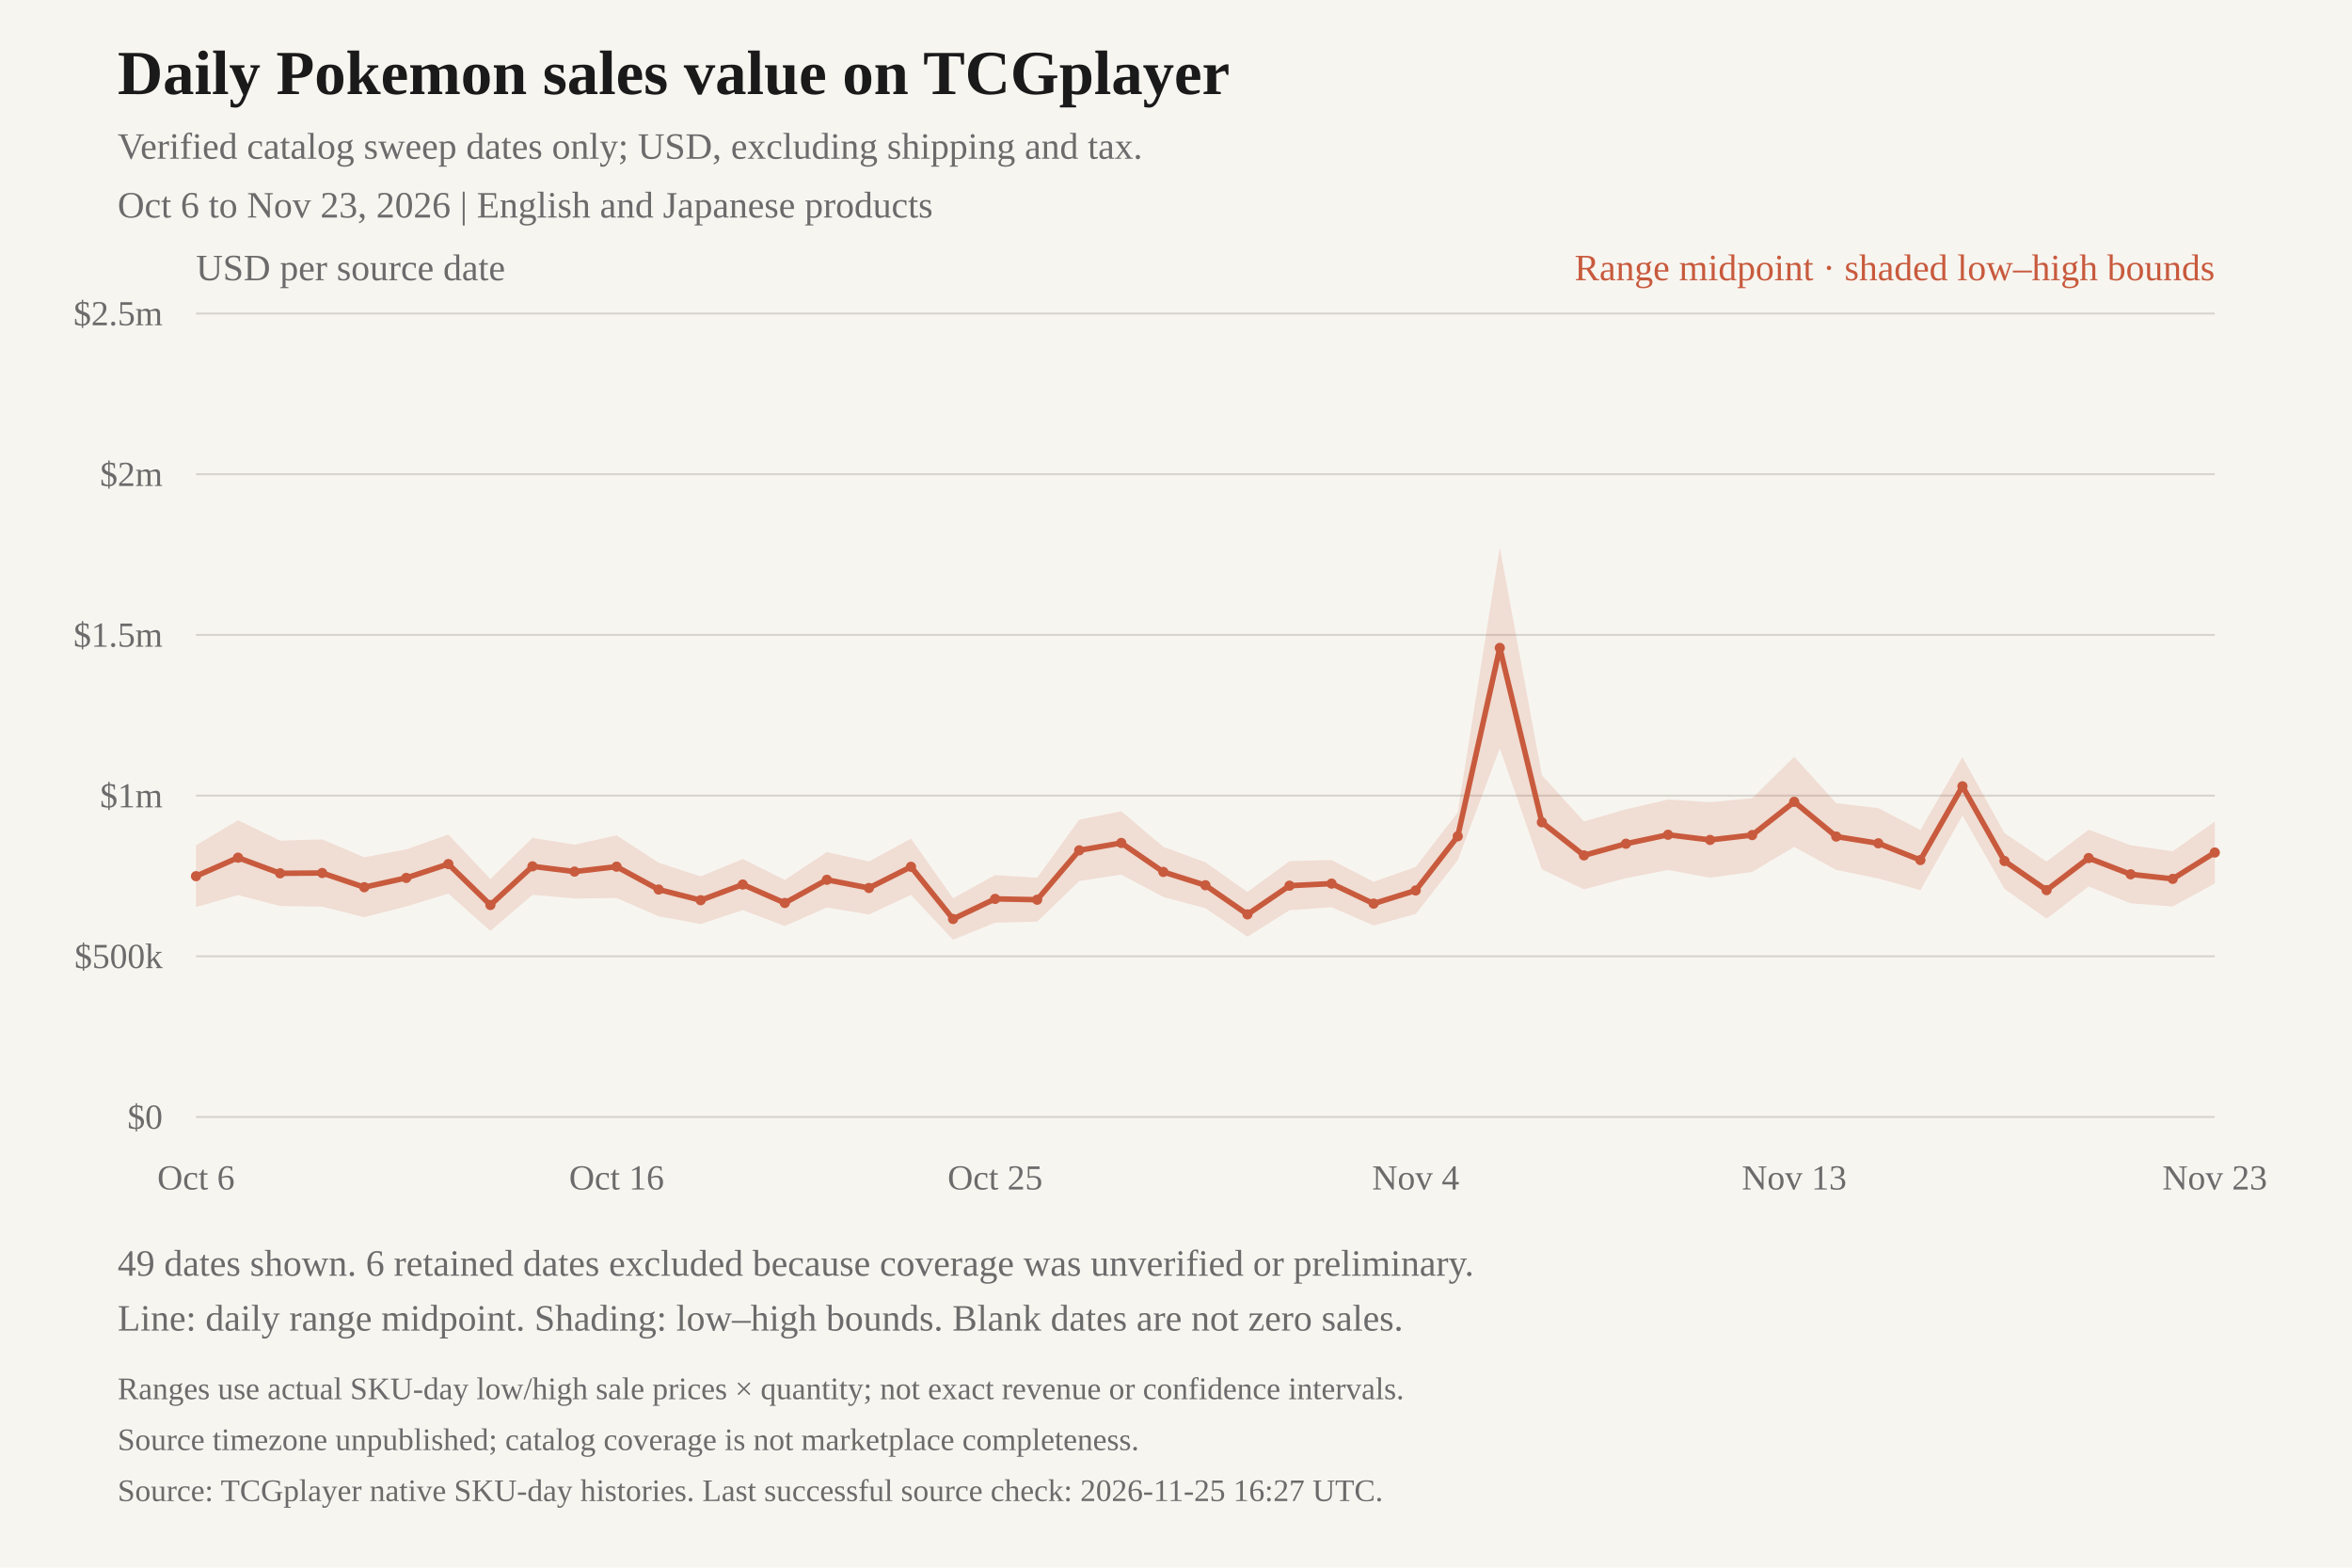
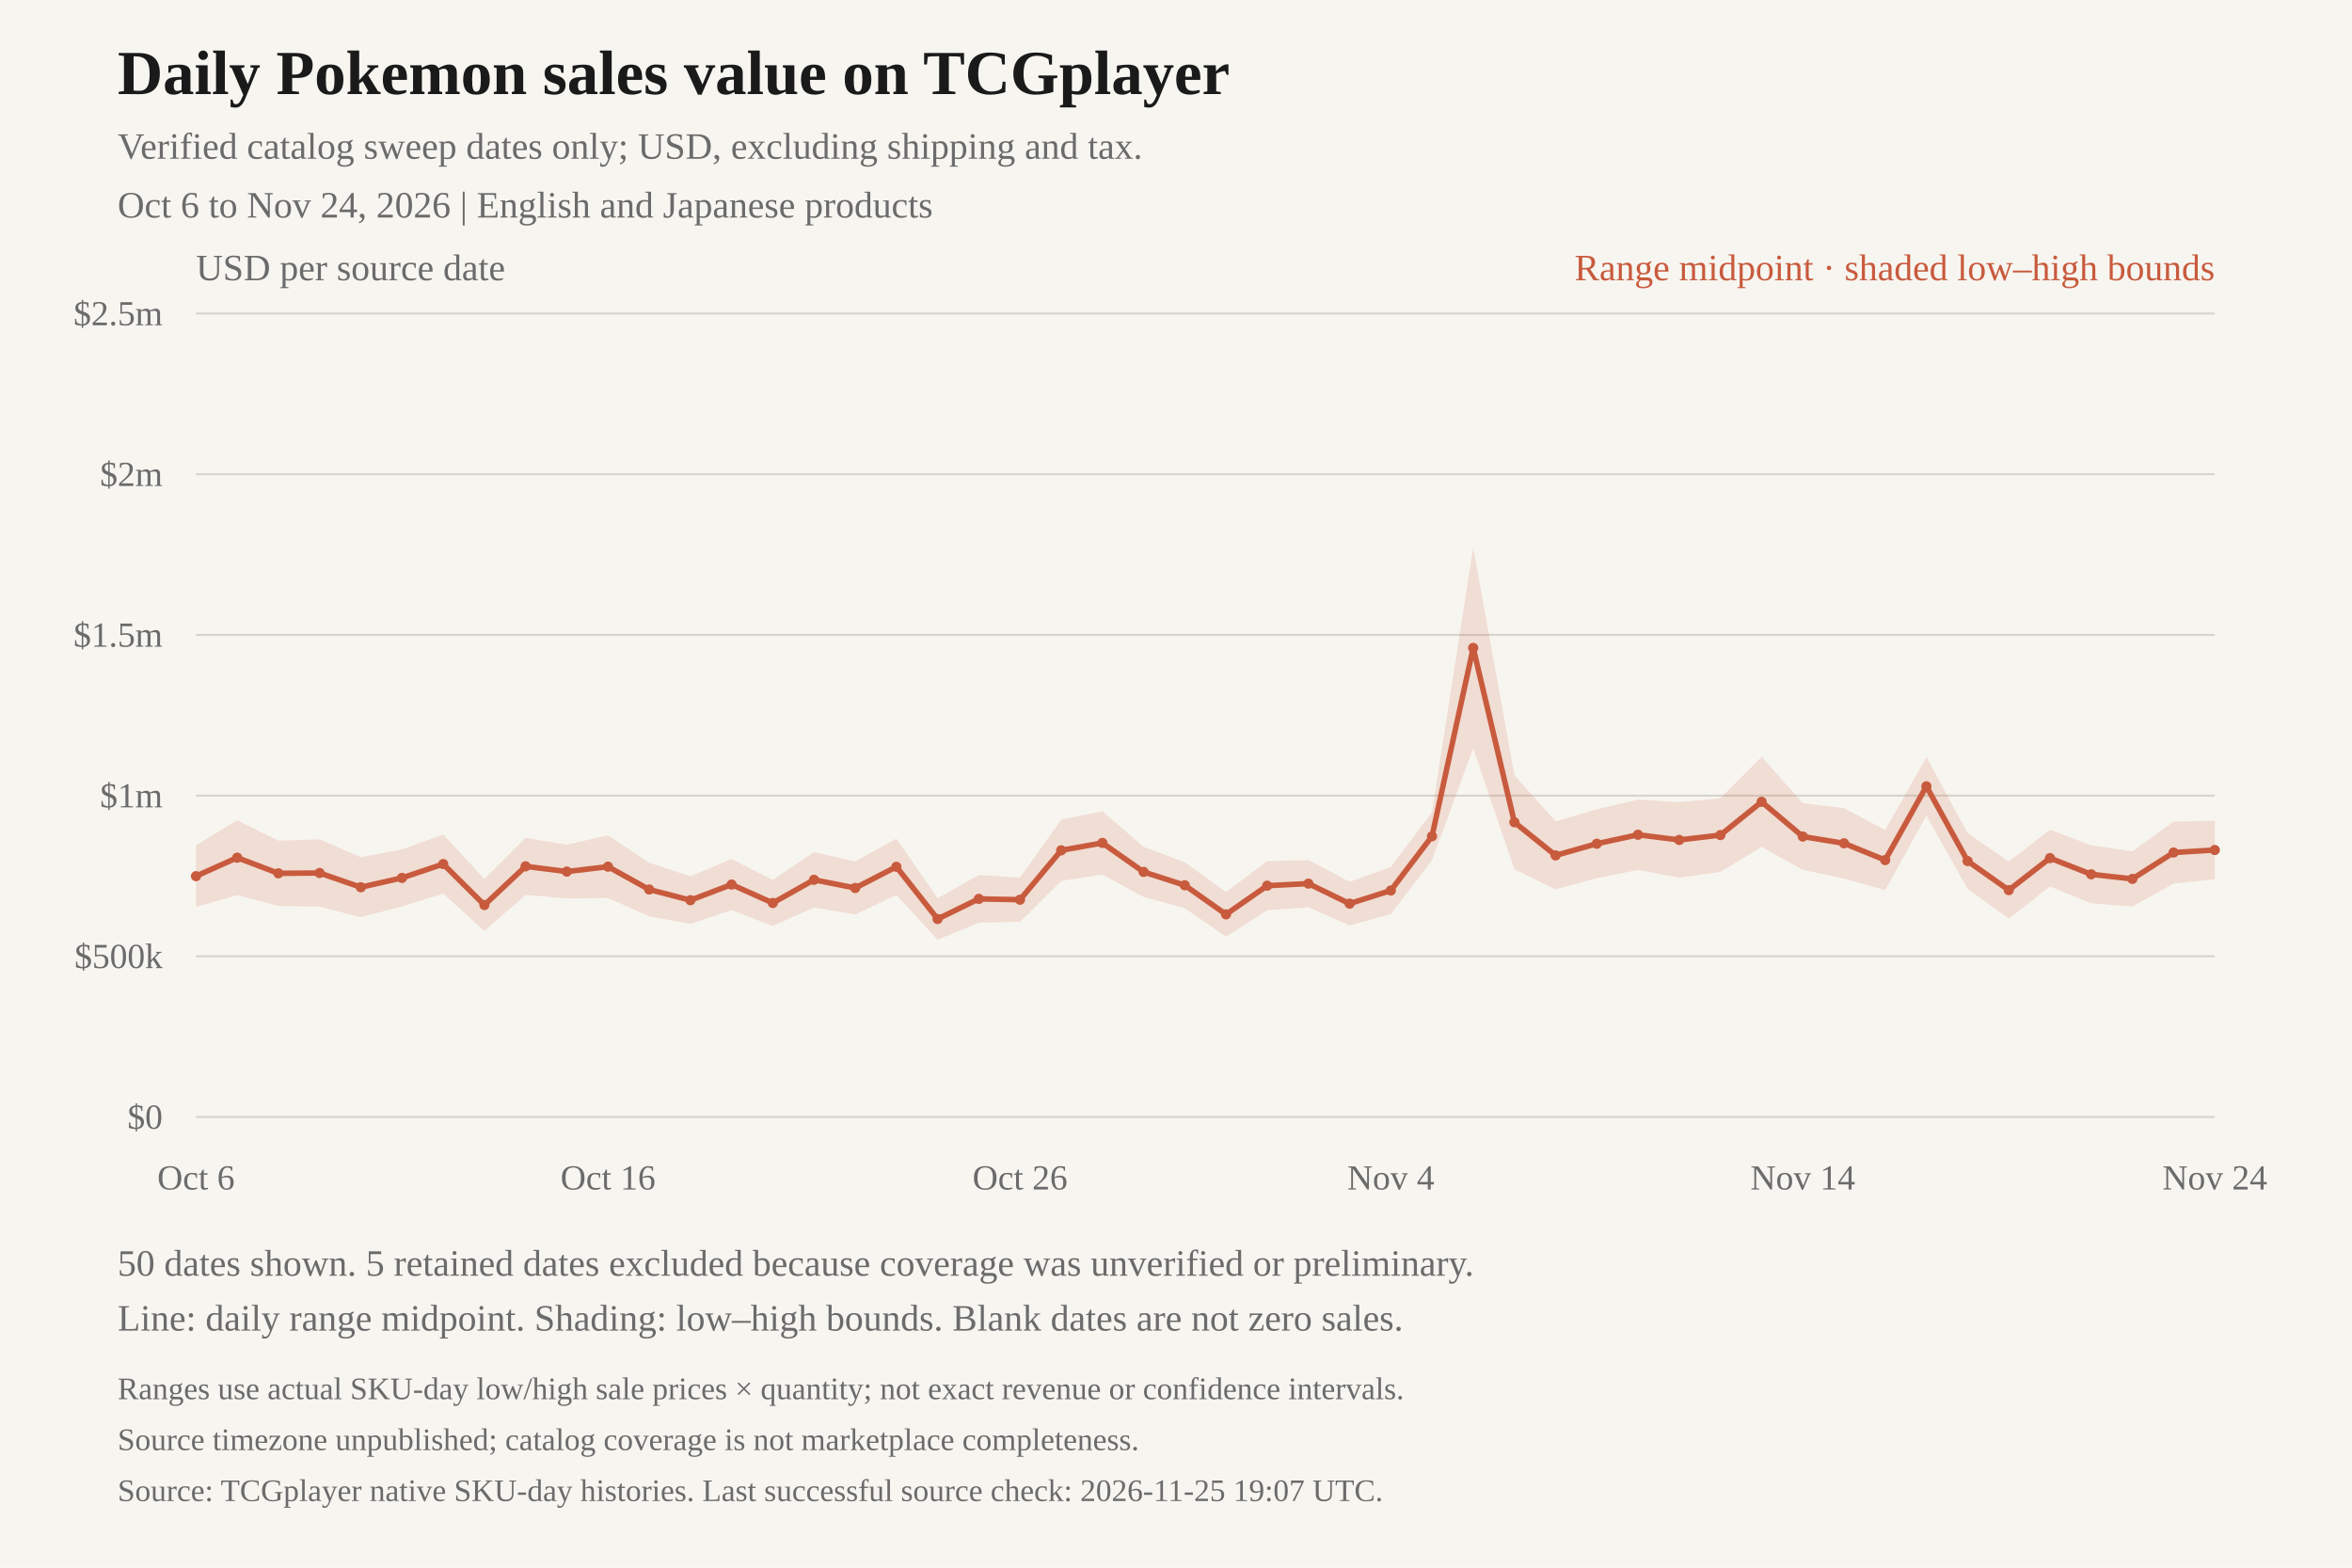
<svg xmlns="http://www.w3.org/2000/svg" width="1200" height="800" viewBox="0 0 1200 800" role="img" aria-labelledby="title description">
  <style>text{font-family:Georgia,"Liberation Serif","Times New Roman",serif;fill:#1A1A1A;font-size:19px}.title{font-size:32px;font-weight:600}.muted,.axis{fill:#6B6B6B}.axis{font-size:18px}.note{font-size:16px;fill:#6B6B6B}.grid{stroke:#D6D3CC;stroke-width:1}</style>
  <rect data-role="background" width="1200" height="800" fill="#F7F5F0" />
  <text x="60" y="48" class="title">Daily Pokemon sales value on TCGplayer</text>
  <text x="60" y="81" class="muted">Verified catalog sweep dates only; USD, excluding shipping and tax.</text>
-   <text x="60" y="111" class="muted">Oct 6 to Nov 23, 2026 | English and Japanese products</text>
+   <text x="60" y="111" class="muted">Oct 6 to Nov 24, 2026 | English and Japanese products</text>
  <text x="100" y="143" class="muted">USD per source date</text>
  <text x="1130" y="143" text-anchor="end" style="fill:#C85A3D">Range midpoint · shaded low–high bounds</text>
  <path d="M100,570H1130" class="grid" />
  <text x="83" y="576" class="axis" text-anchor="end">$0</text>
  <path d="M100,488H1130" class="grid" />
  <text x="83" y="494" class="axis" text-anchor="end">$500k</text>
  <path d="M100,406H1130" class="grid" />
  <text x="83" y="412" class="axis" text-anchor="end">$1m</text>
  <path d="M100,324H1130" class="grid" />
  <text x="83" y="330" class="axis" text-anchor="end">$1.5m</text>
  <path d="M100,242H1130" class="grid" />
  <text x="83" y="248" class="axis" text-anchor="end">$2m</text>
  <path d="M100,160H1130" class="grid" />
  <text x="83" y="166" class="axis" text-anchor="end">$2.5m</text>
-   <polygon data-series="daily-band" points="100,431.395 121.458,418.596 142.917,428.993 164.375,428.347 185.833,437.483 207.292,433.454 228.75,425.889 250.208,448.6 271.667,427.569 293.125,431.071 314.583,426.287 336.042,440.279 357.5,447.253 378.958,438.369 400.417,449.058 421.875,434.841 443.333,439.616 464.792,427.977 486.25,458.392 507.708,446.556 529.167,447.917 550.625,418.306 572.083,414.013 593.542,432.176 615,440.044 636.458,455.219 657.917,439.456 679.375,438.903 700.833,449.986 722.292,442.427 743.75,414.589 765.208,279.42 786.667,395.601 808.125,419.203 829.583,412.992 851.042,408.019 872.5,409.367 893.958,407.367 915.417,386.209 936.875,409.897 958.333,412.404 979.792,423.566 1001.25,386.388 1022.708,425.17 1044.167,439.679 1065.625,423.405 1087.083,431.363 1108.542,434.429 1130,419.262 1130,450.846 1108.542,462.558 1087.083,460.968 1065.625,452.349 1044.167,468.785 1022.708,453.6 1001.25,416.151 979.792,454.206 958.333,448.283 936.875,443.907 915.417,432.152 893.958,444.929 872.5,447.879 851.042,443.953 829.583,448.128 808.125,453.823 786.667,443.596 765.208,381.828 743.75,438.953 722.292,466.399 700.833,472.252 679.375,462.924 657.917,464.49 636.458,477.992 615,463.448 593.542,457.719 572.083,446.306 550.625,449.56 529.167,470.34 507.708,470.849 486.25,479.541 464.792,456.674 443.333,466.671 421.875,463.09 400.417,472.524 378.958,464.4 357.5,471.512 336.042,467.575 314.583,458.248 293.125,458.461 271.667,456.626 250.208,475.046 228.75,455.971 207.292,462.546 185.833,468.031 164.375,462.639 142.917,462.325 121.458,456.767 100,462.839" fill="#C85A3D" fill-opacity="0.16" />
-   <polyline data-series="daily-midpoint" points="100,447.117 121.458,437.682 142.917,445.659 164.375,445.493 185.833,452.757 207.292,448 228.75,440.93 250.208,461.823 271.667,442.097 293.125,444.766 314.583,442.267 336.042,453.927 357.5,459.382 378.958,451.384 400.417,460.791 421.875,448.965 443.333,453.144 464.792,442.326 486.25,468.967 507.708,458.703 529.167,459.128 550.625,433.933 572.083,430.159 593.542,444.948 615,451.746 636.458,466.605 657.917,451.973 679.375,450.914 700.833,461.119 722.292,454.413 743.75,426.771 765.208,330.624 786.667,419.599 808.125,436.513 829.583,430.56 851.042,425.986 872.5,428.623 893.958,426.148 915.417,409.181 936.875,426.902 958.333,430.344 979.792,438.886 1001.25,401.269 1022.708,439.385 1044.167,454.232 1065.625,437.877 1087.083,446.165 1108.542,448.493 1130,435.054" fill="none" stroke="#C85A3D" stroke-width="2.8" stroke-linejoin="round" stroke-linecap="round" />
+   <polygon data-series="daily-band" points="100,431.395 121.02,418.596 142.041,428.993 163.061,428.347 184.082,437.483 205.102,433.454 226.122,425.889 247.143,448.6 268.163,427.569 289.184,431.071 310.204,426.287 331.224,440.279 352.245,447.253 373.265,438.369 394.286,449.058 415.306,434.841 436.327,439.616 457.347,427.977 478.367,458.392 499.388,446.556 520.408,447.917 541.429,418.306 562.449,414.013 583.469,432.176 604.49,440.044 625.51,455.22 646.531,439.456 667.551,438.906 688.571,450.005 709.592,442.448 730.612,414.589 751.633,279.424 772.653,395.602 793.673,419.203 814.694,412.992 835.714,408.019 856.735,409.369 877.755,407.369 898.776,386.211 919.796,409.897 940.816,412.405 961.837,423.58 982.857,386.393 1003.878,425.17 1024.898,439.68 1045.918,423.42 1066.939,431.365 1087.959,434.445 1108.98,419.27 1130,418.848 1130,448.678 1108.98,450.848 1087.959,462.574 1066.939,460.968 1045.918,452.364 1024.898,468.786 1003.878,453.6 982.857,416.153 961.837,454.218 940.816,448.284 919.796,443.908 898.776,432.154 877.755,444.931 856.735,447.881 835.714,443.953 814.694,448.128 793.673,453.823 772.653,443.597 751.633,381.83 730.612,438.954 709.592,466.414 688.571,472.269 667.551,462.926 646.531,464.49 625.51,477.993 604.49,463.448 583.469,457.719 562.449,446.306 541.429,449.56 520.408,470.34 499.388,470.849 478.367,479.541 457.347,456.674 436.327,466.671 415.306,463.09 394.286,472.524 373.265,464.4 352.245,471.512 331.224,467.575 310.204,458.248 289.184,458.461 268.163,456.626 247.143,475.046 226.122,455.971 205.102,462.546 184.082,468.031 163.061,462.639 142.041,462.325 121.02,456.767 100,462.839" fill="#C85A3D" fill-opacity="0.16" />
+   <polyline data-series="daily-midpoint" points="100,447.117 121.02,437.682 142.041,445.659 163.061,445.493 184.082,452.757 205.102,448 226.122,440.93 247.143,461.823 268.163,442.097 289.184,444.766 310.204,442.267 331.224,453.927 352.245,459.382 373.265,451.384 394.286,460.791 415.306,448.965 436.327,453.144 457.347,442.326 478.367,468.967 499.388,458.703 520.408,459.128 541.429,433.933 562.449,430.159 583.469,444.948 604.49,451.746 625.51,466.607 646.531,451.973 667.551,450.916 688.571,461.137 709.592,454.431 730.612,426.771 751.633,330.627 772.653,419.6 793.673,436.513 814.694,430.56 835.714,425.986 856.735,428.625 877.755,426.15 898.776,409.182 919.796,426.902 940.816,430.344 961.837,438.899 982.857,401.273 1003.878,439.385 1024.898,454.233 1045.918,437.892 1066.939,446.167 1087.959,448.509 1108.98,435.059 1130,433.763" fill="none" stroke="#C85A3D" stroke-width="2.8" stroke-linejoin="round" stroke-linecap="round" />
  <circle data-series="daily-observation" cx="100" cy="447.117" r="2.6" fill="#C85A3D" />
-   <circle data-series="daily-observation" cx="121.458" cy="437.682" r="2.6" fill="#C85A3D" />
-   <circle data-series="daily-observation" cx="142.917" cy="445.659" r="2.6" fill="#C85A3D" />
-   <circle data-series="daily-observation" cx="164.375" cy="445.493" r="2.6" fill="#C85A3D" />
-   <circle data-series="daily-observation" cx="185.833" cy="452.757" r="2.6" fill="#C85A3D" />
-   <circle data-series="daily-observation" cx="207.292" cy="448" r="2.6" fill="#C85A3D" />
-   <circle data-series="daily-observation" cx="228.75" cy="440.93" r="2.6" fill="#C85A3D" />
-   <circle data-series="daily-observation" cx="250.208" cy="461.823" r="2.6" fill="#C85A3D" />
-   <circle data-series="daily-observation" cx="271.667" cy="442.097" r="2.6" fill="#C85A3D" />
-   <circle data-series="daily-observation" cx="293.125" cy="444.766" r="2.6" fill="#C85A3D" />
-   <circle data-series="daily-observation" cx="314.583" cy="442.267" r="2.6" fill="#C85A3D" />
-   <circle data-series="daily-observation" cx="336.042" cy="453.927" r="2.6" fill="#C85A3D" />
-   <circle data-series="daily-observation" cx="357.5" cy="459.382" r="2.6" fill="#C85A3D" />
-   <circle data-series="daily-observation" cx="378.958" cy="451.384" r="2.6" fill="#C85A3D" />
-   <circle data-series="daily-observation" cx="400.417" cy="460.791" r="2.6" fill="#C85A3D" />
-   <circle data-series="daily-observation" cx="421.875" cy="448.965" r="2.6" fill="#C85A3D" />
-   <circle data-series="daily-observation" cx="443.333" cy="453.144" r="2.6" fill="#C85A3D" />
-   <circle data-series="daily-observation" cx="464.792" cy="442.326" r="2.6" fill="#C85A3D" />
-   <circle data-series="daily-observation" cx="486.25" cy="468.967" r="2.6" fill="#C85A3D" />
-   <circle data-series="daily-observation" cx="507.708" cy="458.703" r="2.6" fill="#C85A3D" />
-   <circle data-series="daily-observation" cx="529.167" cy="459.128" r="2.6" fill="#C85A3D" />
-   <circle data-series="daily-observation" cx="550.625" cy="433.933" r="2.6" fill="#C85A3D" />
-   <circle data-series="daily-observation" cx="572.083" cy="430.159" r="2.6" fill="#C85A3D" />
-   <circle data-series="daily-observation" cx="593.542" cy="444.948" r="2.6" fill="#C85A3D" />
-   <circle data-series="daily-observation" cx="615" cy="451.746" r="2.6" fill="#C85A3D" />
-   <circle data-series="daily-observation" cx="636.458" cy="466.605" r="2.6" fill="#C85A3D" />
-   <circle data-series="daily-observation" cx="657.917" cy="451.973" r="2.6" fill="#C85A3D" />
-   <circle data-series="daily-observation" cx="679.375" cy="450.914" r="2.6" fill="#C85A3D" />
-   <circle data-series="daily-observation" cx="700.833" cy="461.119" r="2.6" fill="#C85A3D" />
-   <circle data-series="daily-observation" cx="722.292" cy="454.413" r="2.6" fill="#C85A3D" />
-   <circle data-series="daily-observation" cx="743.75" cy="426.771" r="2.6" fill="#C85A3D" />
-   <circle data-series="daily-observation" cx="765.208" cy="330.624" r="2.6" fill="#C85A3D" />
-   <circle data-series="daily-observation" cx="786.667" cy="419.599" r="2.6" fill="#C85A3D" />
-   <circle data-series="daily-observation" cx="808.125" cy="436.513" r="2.6" fill="#C85A3D" />
-   <circle data-series="daily-observation" cx="829.583" cy="430.56" r="2.6" fill="#C85A3D" />
-   <circle data-series="daily-observation" cx="851.042" cy="425.986" r="2.6" fill="#C85A3D" />
-   <circle data-series="daily-observation" cx="872.5" cy="428.623" r="2.6" fill="#C85A3D" />
-   <circle data-series="daily-observation" cx="893.958" cy="426.148" r="2.6" fill="#C85A3D" />
-   <circle data-series="daily-observation" cx="915.417" cy="409.181" r="2.6" fill="#C85A3D" />
-   <circle data-series="daily-observation" cx="936.875" cy="426.902" r="2.6" fill="#C85A3D" />
-   <circle data-series="daily-observation" cx="958.333" cy="430.344" r="2.6" fill="#C85A3D" />
-   <circle data-series="daily-observation" cx="979.792" cy="438.886" r="2.6" fill="#C85A3D" />
-   <circle data-series="daily-observation" cx="1001.25" cy="401.269" r="2.6" fill="#C85A3D" />
-   <circle data-series="daily-observation" cx="1022.708" cy="439.385" r="2.6" fill="#C85A3D" />
-   <circle data-series="daily-observation" cx="1044.167" cy="454.232" r="2.6" fill="#C85A3D" />
-   <circle data-series="daily-observation" cx="1065.625" cy="437.877" r="2.6" fill="#C85A3D" />
-   <circle data-series="daily-observation" cx="1087.083" cy="446.165" r="2.6" fill="#C85A3D" />
-   <circle data-series="daily-observation" cx="1108.542" cy="448.493" r="2.6" fill="#C85A3D" />
-   <circle data-series="daily-observation" cx="1130" cy="435.054" r="2.6" fill="#C85A3D" />
+   <circle data-series="daily-observation" cx="121.02" cy="437.682" r="2.6" fill="#C85A3D" />
+   <circle data-series="daily-observation" cx="142.041" cy="445.659" r="2.6" fill="#C85A3D" />
+   <circle data-series="daily-observation" cx="163.061" cy="445.493" r="2.6" fill="#C85A3D" />
+   <circle data-series="daily-observation" cx="184.082" cy="452.757" r="2.6" fill="#C85A3D" />
+   <circle data-series="daily-observation" cx="205.102" cy="448" r="2.6" fill="#C85A3D" />
+   <circle data-series="daily-observation" cx="226.122" cy="440.93" r="2.6" fill="#C85A3D" />
+   <circle data-series="daily-observation" cx="247.143" cy="461.823" r="2.6" fill="#C85A3D" />
+   <circle data-series="daily-observation" cx="268.163" cy="442.097" r="2.6" fill="#C85A3D" />
+   <circle data-series="daily-observation" cx="289.184" cy="444.766" r="2.6" fill="#C85A3D" />
+   <circle data-series="daily-observation" cx="310.204" cy="442.267" r="2.6" fill="#C85A3D" />
+   <circle data-series="daily-observation" cx="331.224" cy="453.927" r="2.6" fill="#C85A3D" />
+   <circle data-series="daily-observation" cx="352.245" cy="459.382" r="2.6" fill="#C85A3D" />
+   <circle data-series="daily-observation" cx="373.265" cy="451.384" r="2.6" fill="#C85A3D" />
+   <circle data-series="daily-observation" cx="394.286" cy="460.791" r="2.6" fill="#C85A3D" />
+   <circle data-series="daily-observation" cx="415.306" cy="448.965" r="2.6" fill="#C85A3D" />
+   <circle data-series="daily-observation" cx="436.327" cy="453.144" r="2.6" fill="#C85A3D" />
+   <circle data-series="daily-observation" cx="457.347" cy="442.326" r="2.6" fill="#C85A3D" />
+   <circle data-series="daily-observation" cx="478.367" cy="468.967" r="2.6" fill="#C85A3D" />
+   <circle data-series="daily-observation" cx="499.388" cy="458.703" r="2.6" fill="#C85A3D" />
+   <circle data-series="daily-observation" cx="520.408" cy="459.128" r="2.6" fill="#C85A3D" />
+   <circle data-series="daily-observation" cx="541.429" cy="433.933" r="2.6" fill="#C85A3D" />
+   <circle data-series="daily-observation" cx="562.449" cy="430.159" r="2.6" fill="#C85A3D" />
+   <circle data-series="daily-observation" cx="583.469" cy="444.948" r="2.6" fill="#C85A3D" />
+   <circle data-series="daily-observation" cx="604.49" cy="451.746" r="2.6" fill="#C85A3D" />
+   <circle data-series="daily-observation" cx="625.51" cy="466.607" r="2.6" fill="#C85A3D" />
+   <circle data-series="daily-observation" cx="646.531" cy="451.973" r="2.6" fill="#C85A3D" />
+   <circle data-series="daily-observation" cx="667.551" cy="450.916" r="2.6" fill="#C85A3D" />
+   <circle data-series="daily-observation" cx="688.571" cy="461.137" r="2.6" fill="#C85A3D" />
+   <circle data-series="daily-observation" cx="709.592" cy="454.431" r="2.6" fill="#C85A3D" />
+   <circle data-series="daily-observation" cx="730.612" cy="426.771" r="2.6" fill="#C85A3D" />
+   <circle data-series="daily-observation" cx="751.633" cy="330.627" r="2.6" fill="#C85A3D" />
+   <circle data-series="daily-observation" cx="772.653" cy="419.6" r="2.6" fill="#C85A3D" />
+   <circle data-series="daily-observation" cx="793.673" cy="436.513" r="2.6" fill="#C85A3D" />
+   <circle data-series="daily-observation" cx="814.694" cy="430.56" r="2.6" fill="#C85A3D" />
+   <circle data-series="daily-observation" cx="835.714" cy="425.986" r="2.6" fill="#C85A3D" />
+   <circle data-series="daily-observation" cx="856.735" cy="428.625" r="2.6" fill="#C85A3D" />
+   <circle data-series="daily-observation" cx="877.755" cy="426.15" r="2.6" fill="#C85A3D" />
+   <circle data-series="daily-observation" cx="898.776" cy="409.182" r="2.6" fill="#C85A3D" />
+   <circle data-series="daily-observation" cx="919.796" cy="426.902" r="2.6" fill="#C85A3D" />
+   <circle data-series="daily-observation" cx="940.816" cy="430.344" r="2.6" fill="#C85A3D" />
+   <circle data-series="daily-observation" cx="961.837" cy="438.899" r="2.6" fill="#C85A3D" />
+   <circle data-series="daily-observation" cx="982.857" cy="401.273" r="2.6" fill="#C85A3D" />
+   <circle data-series="daily-observation" cx="1003.878" cy="439.385" r="2.6" fill="#C85A3D" />
+   <circle data-series="daily-observation" cx="1024.898" cy="454.233" r="2.6" fill="#C85A3D" />
+   <circle data-series="daily-observation" cx="1045.918" cy="437.892" r="2.6" fill="#C85A3D" />
+   <circle data-series="daily-observation" cx="1066.939" cy="446.167" r="2.6" fill="#C85A3D" />
+   <circle data-series="daily-observation" cx="1087.959" cy="448.509" r="2.6" fill="#C85A3D" />
+   <circle data-series="daily-observation" cx="1108.98" cy="435.059" r="2.6" fill="#C85A3D" />
+   <circle data-series="daily-observation" cx="1130" cy="433.763" r="2.6" fill="#C85A3D" />
  <text x="100" y="607" class="axis" text-anchor="middle">Oct 6</text>
-   <text x="314.583" y="607" class="axis" text-anchor="middle">Oct 16</text>
-   <text x="507.708" y="607" class="axis" text-anchor="middle">Oct 25</text>
-   <text x="722.292" y="607" class="axis" text-anchor="middle">Nov 4</text>
-   <text x="915.417" y="607" class="axis" text-anchor="middle">Nov 13</text>
-   <text x="1130" y="607" class="axis" text-anchor="middle">Nov 23</text>
-   <text x="60" y="651" class="muted">49 dates shown. 6 retained dates excluded because coverage was unverified or preliminary.</text>
+   <text x="310.204" y="607" class="axis" text-anchor="middle">Oct 16</text>
+   <text x="520.408" y="607" class="axis" text-anchor="middle">Oct 26</text>
+   <text x="709.592" y="607" class="axis" text-anchor="middle">Nov 4</text>
+   <text x="919.796" y="607" class="axis" text-anchor="middle">Nov 14</text>
+   <text x="1130" y="607" class="axis" text-anchor="middle">Nov 24</text>
+   <text x="60" y="651" class="muted">50 dates shown. 5 retained dates excluded because coverage was unverified or preliminary.</text>
  <text x="60" y="679" class="muted">Line: daily range midpoint. Shading: low–high bounds. Blank dates are not zero sales.</text>
  <text x="60" y="714" class="note">Ranges use actual SKU-day low/high sale prices × quantity; not exact revenue or confidence intervals.</text>
  <text x="60" y="740" class="note">Source timezone unpublished; catalog coverage is not marketplace completeness.</text>
-   <text x="60" y="766" class="note">Source: TCGplayer native SKU-day histories. Last successful source check: 2026-11-25 16:27 UTC.</text>
+   <text x="60" y="766" class="note">Source: TCGplayer native SKU-day histories. Last successful source check: 2026-11-25 19:07 UTC.</text>
</svg>
